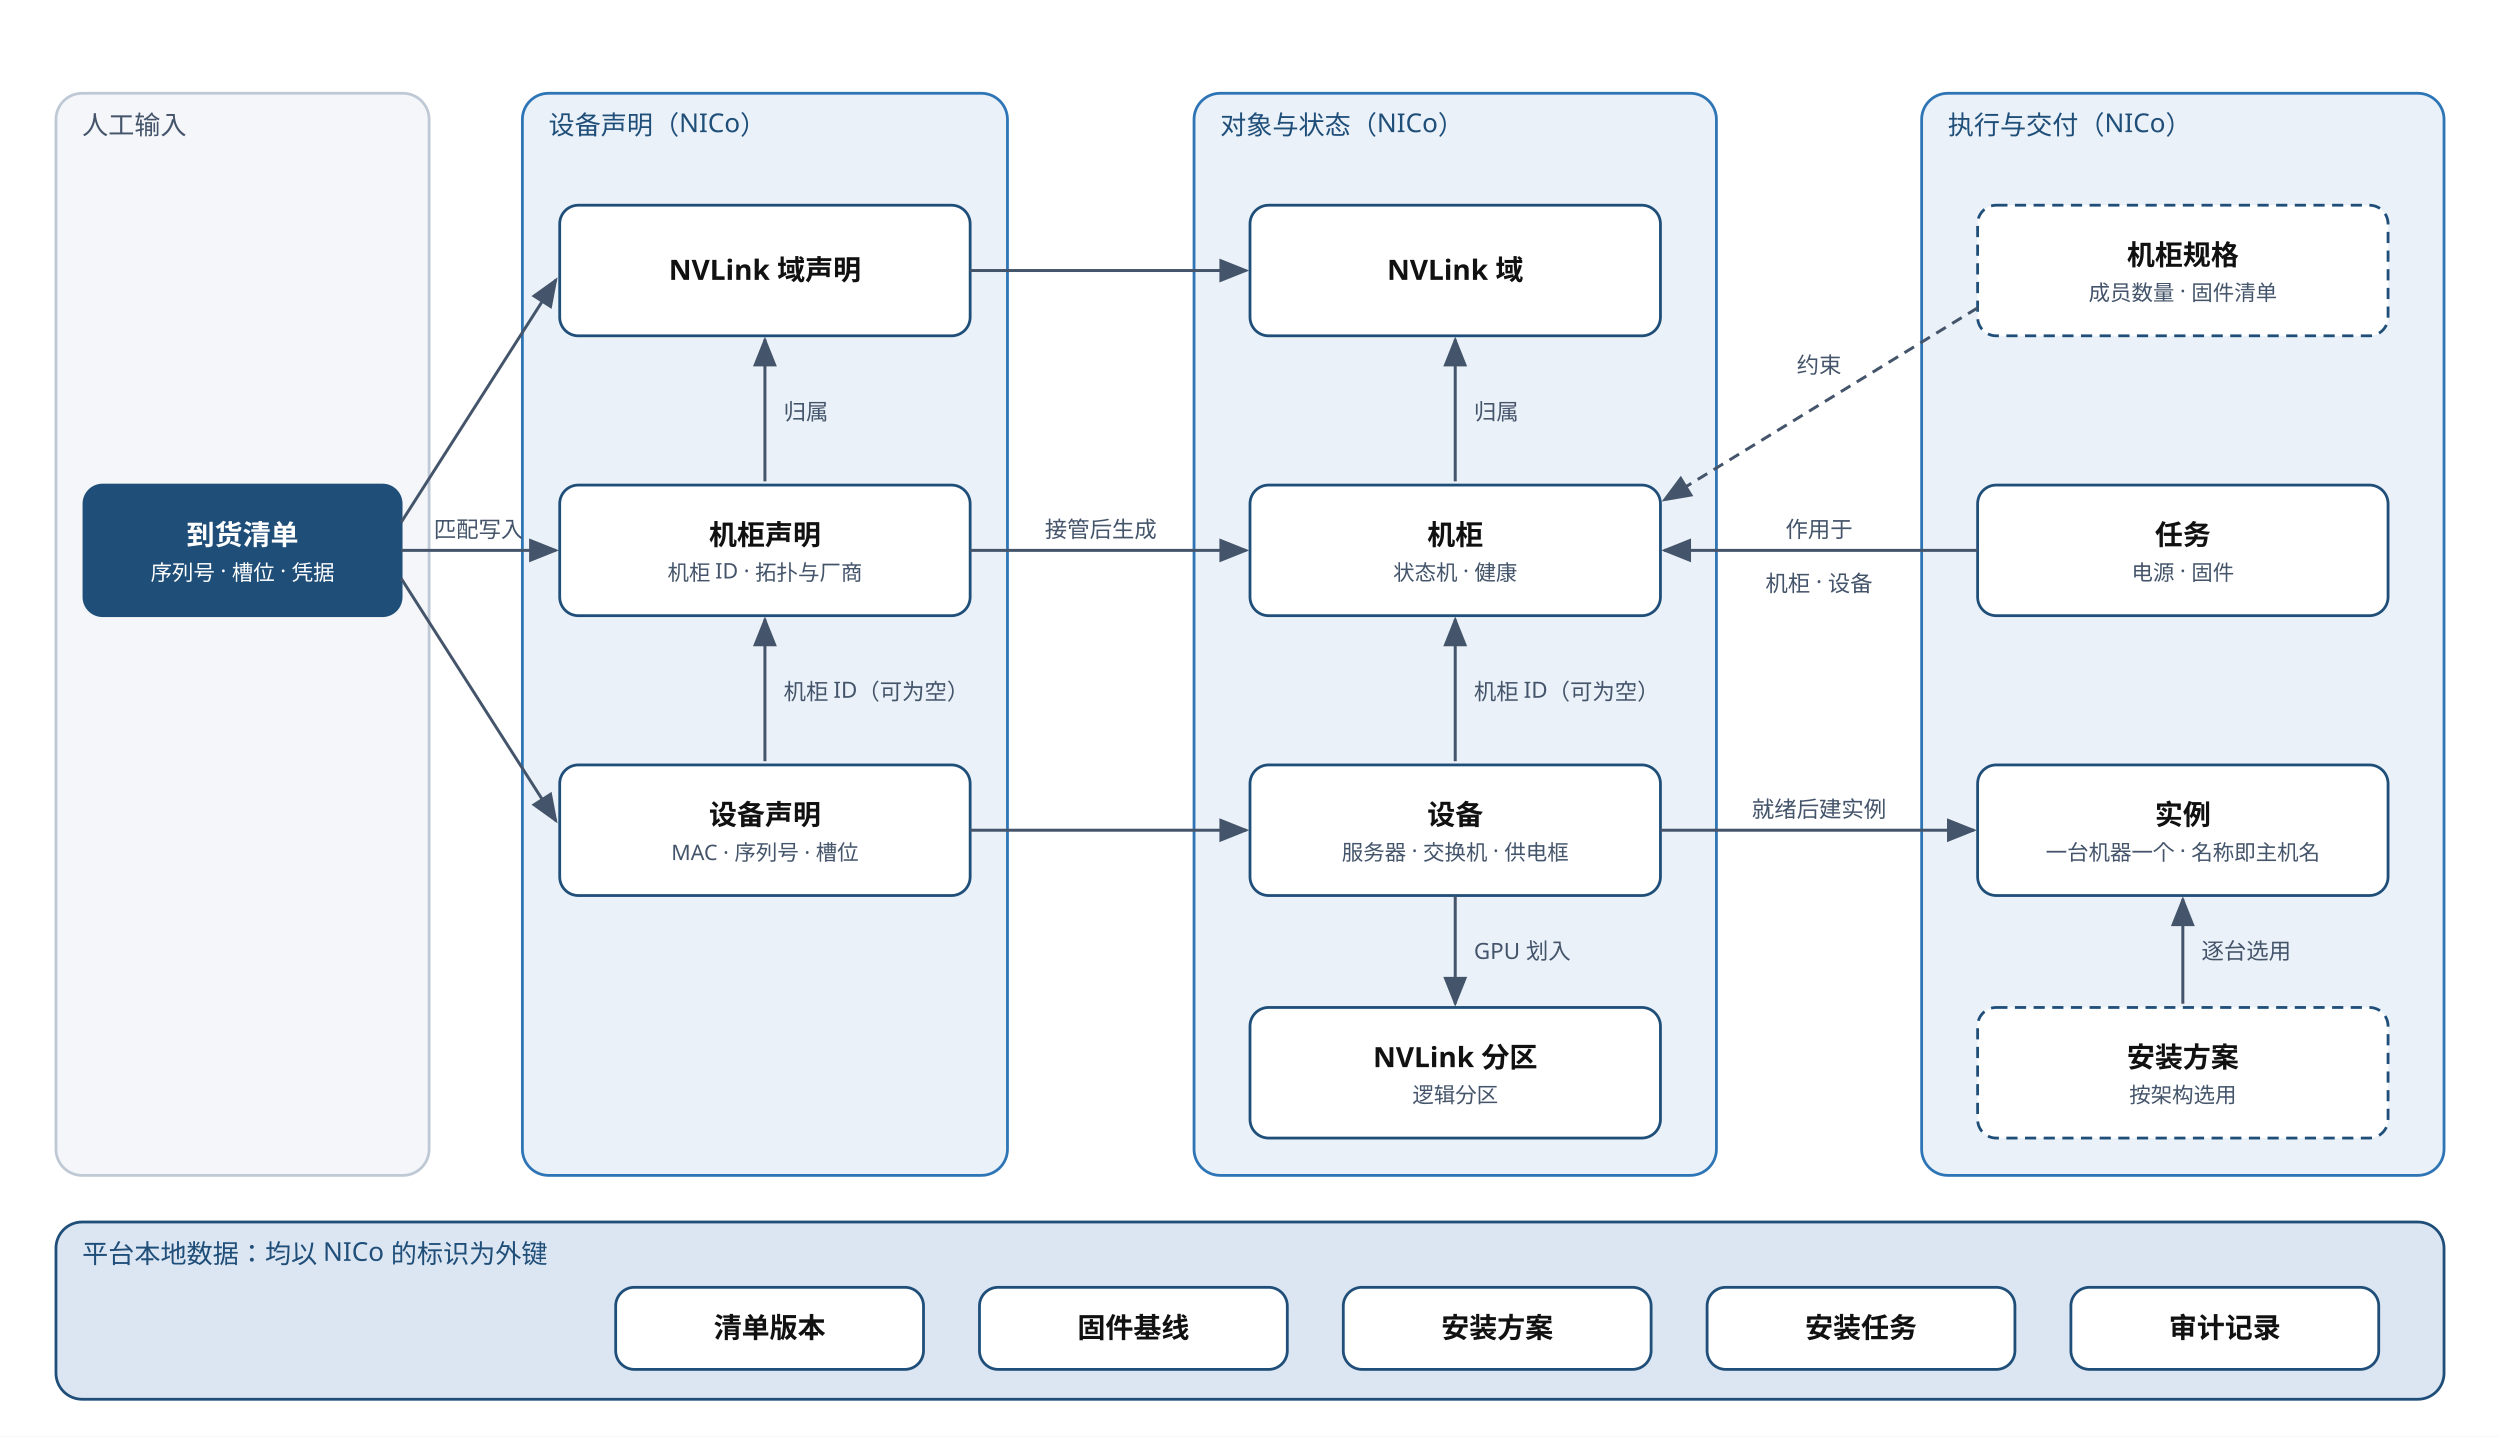
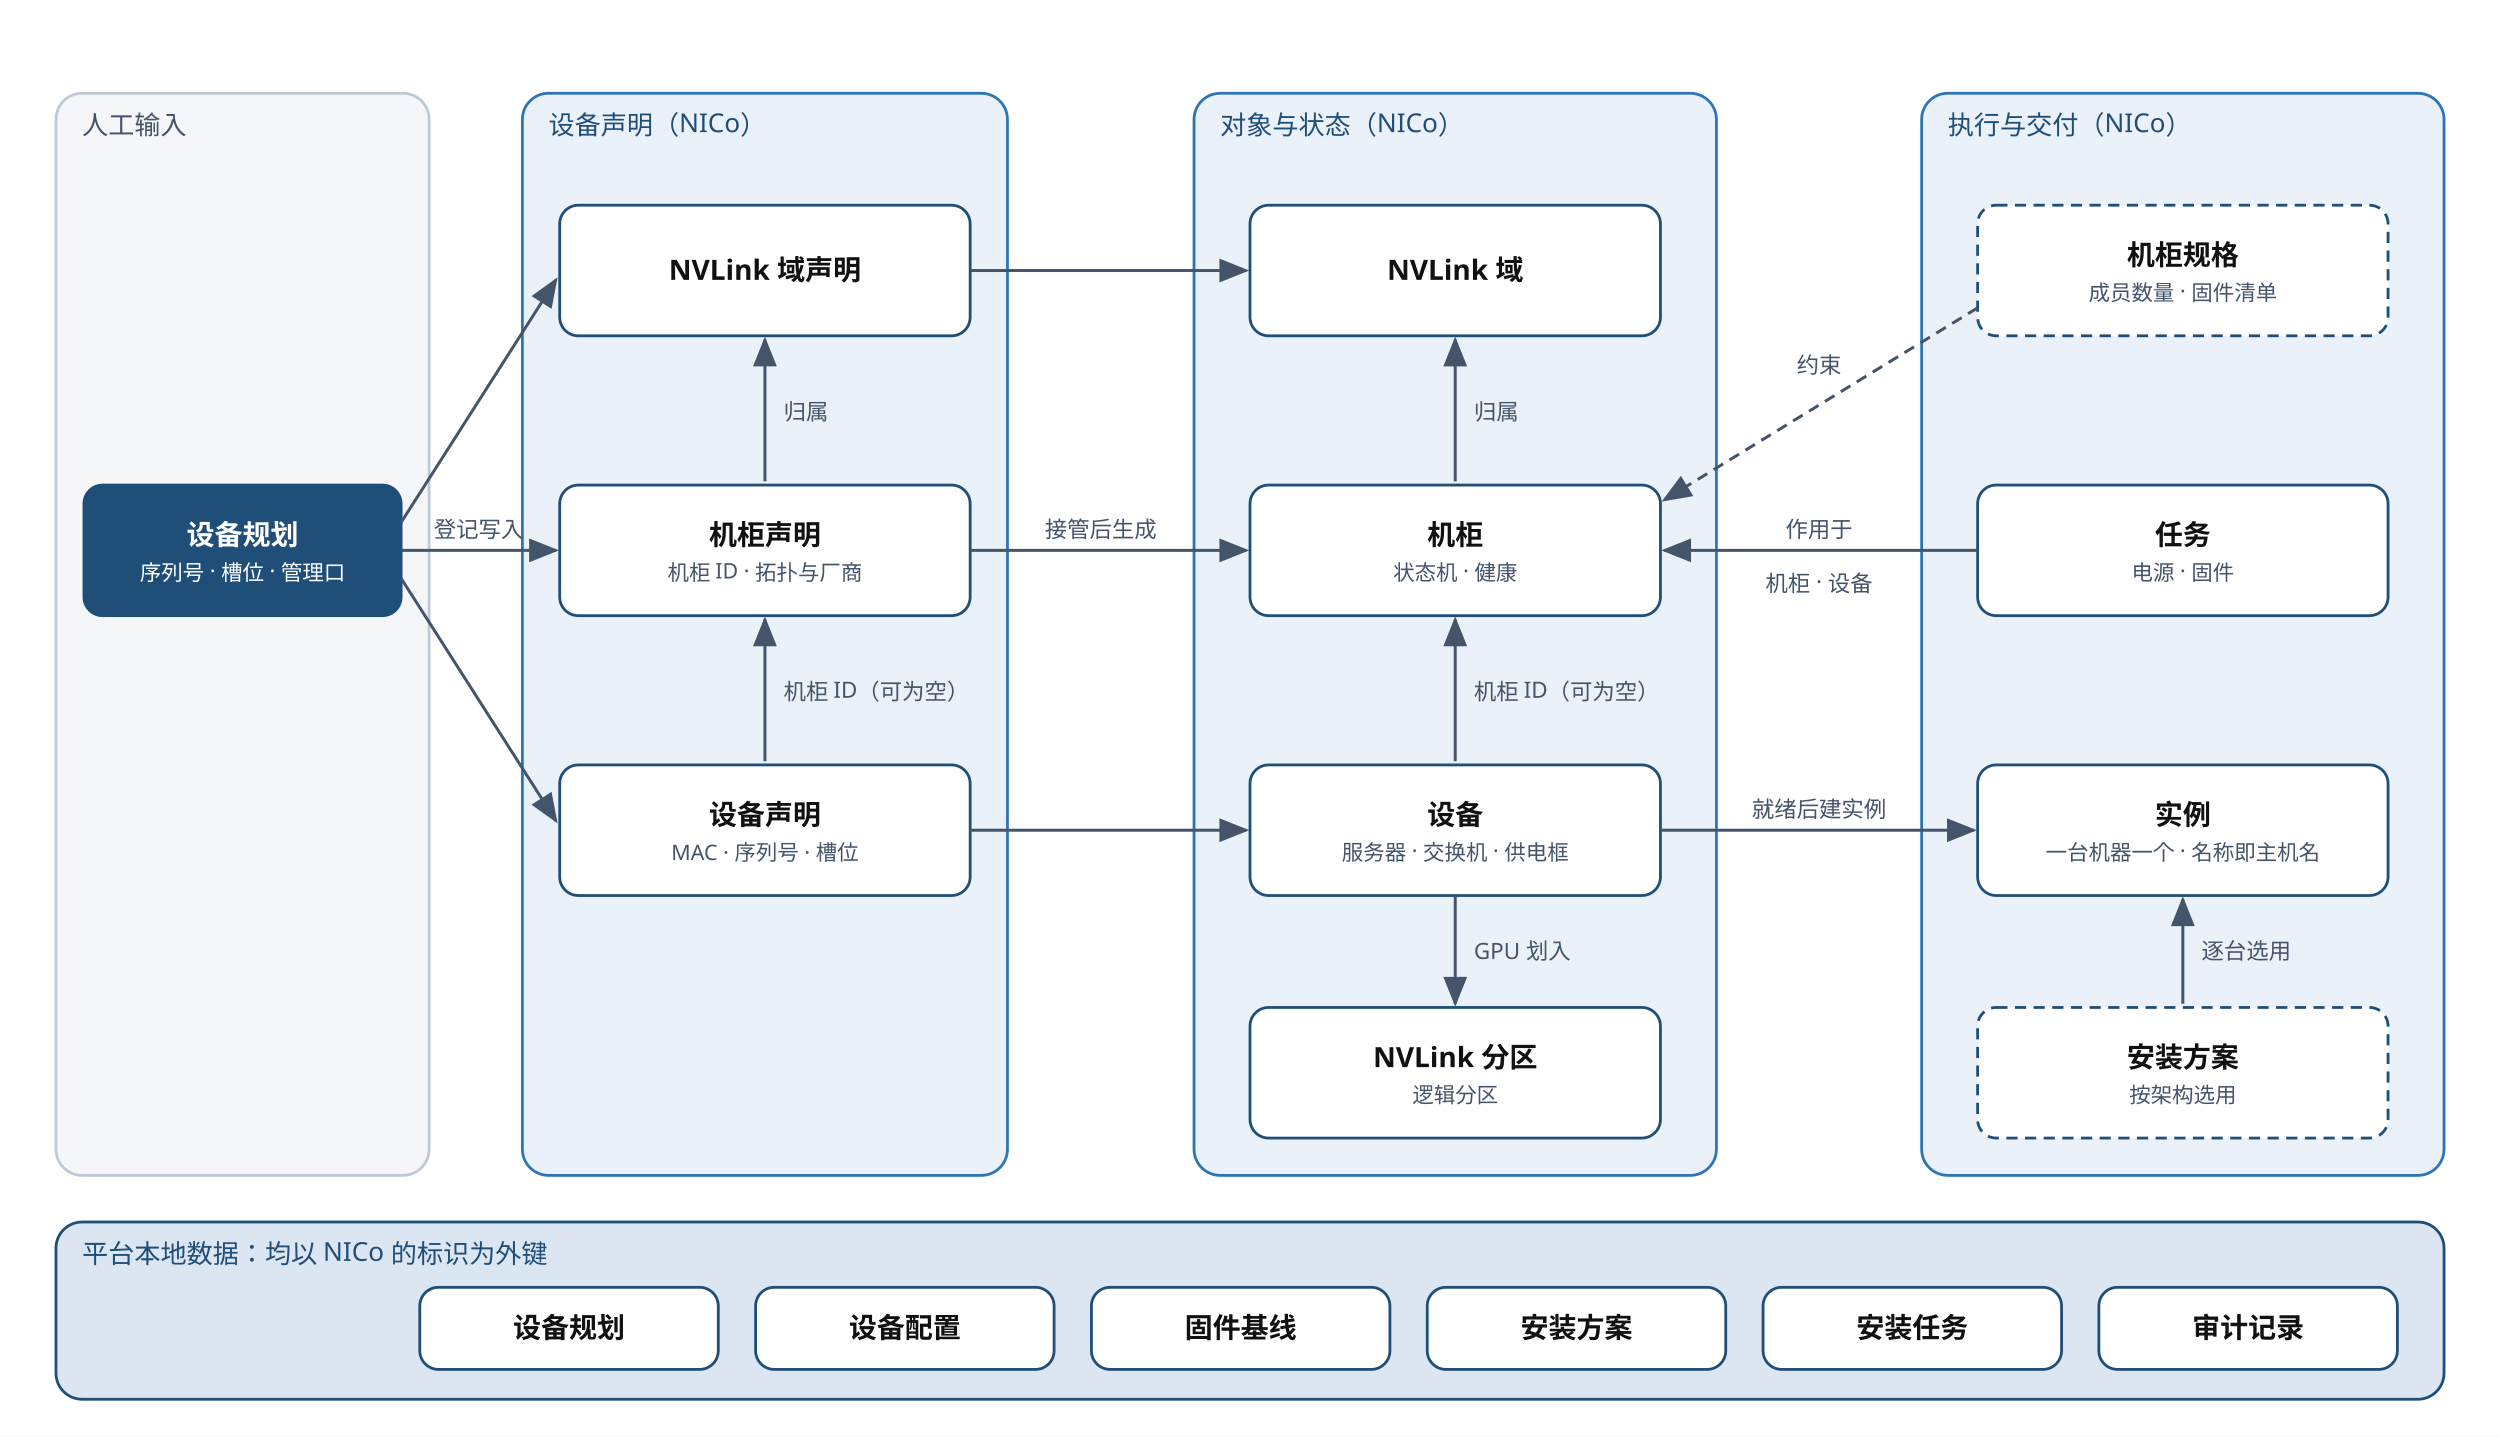
<svg xmlns="http://www.w3.org/2000/svg" width="1340" height="770" viewBox="0 0 1340 770" font-family="PingFang SC, Heiti SC, sans-serif">
  <defs>
    <marker id="ae" markerWidth="10" markerHeight="8" refX="9" refY="4" orient="auto">
      <path d="M0,0 L10,4 L0,8 z" fill="#44546A" />
    </marker>
  </defs>
  <rect width="1340" height="770" fill="white" />
  <rect x="30" y="50" width="200" height="580" rx="14" fill="#F4F6F9" stroke="#BFC9D6" stroke-width="1.5" />
  <text x="44" y="72" font-size="14" fill="#44546A">人工输入</text>
  <rect x="280" y="50" width="260" height="580" rx="14" fill="#EAF1F8" stroke="#2E75B6" stroke-width="1.5" />
  <text x="294" y="72" font-size="14" fill="#1F4E79">设备声明（NICo）</text>
  <rect x="640" y="50" width="280" height="580" rx="14" fill="#EAF1F8" stroke="#2E75B6" stroke-width="1.5" />
  <text x="654" y="72" font-size="14" fill="#1F4E79">对象与状态（NICo）</text>
  <rect x="1030" y="50" width="280" height="580" rx="14" fill="#EAF1F8" stroke="#2E75B6" stroke-width="1.5" />
  <text x="1044" y="72" font-size="14" fill="#1F4E79">执行与交付（NICo）</text>
  <rect x="30" y="655" width="1280" height="95" rx="14" fill="#DCE6F2" stroke="#1F4E79" stroke-width="1.5" />
  <text x="44" y="677" font-size="14" fill="#1F4E79">平台本地数据：均以 NICo 的标识为外键</text>
  <rect x="45" y="260" width="170" height="70" rx="10" fill="#1F4E79" stroke="#1F4E79" stroke-width="1.5" />
-   <text x="130.0" y="292.0" text-anchor="middle" font-size="15" font-weight="600" fill="#FFFFFF">到货清单</text>
-   <text x="130.0" y="311.0" text-anchor="middle" font-size="11.5" fill="#FFFFFF">序列号 · 槽位 · 凭据</text>
+   <text x="130.0" y="292.0" text-anchor="middle" font-size="15" font-weight="600" fill="#FFFFFF">设备规划</text>
+   <text x="130.0" y="311.0" text-anchor="middle" font-size="11.5" fill="#FFFFFF">序列号 · 槽位 · 管理口</text>
  <rect x="300" y="110" width="220" height="70" rx="10" fill="#FFFFFF" stroke="#1F4E79" stroke-width="1.5" />
  <text x="410.0" y="150.0" text-anchor="middle" font-size="15" font-weight="600" fill="#111111">NVLink 域声明</text>
  <rect x="300" y="260" width="220" height="70" rx="10" fill="#FFFFFF" stroke="#1F4E79" stroke-width="1.5" />
  <text x="410.0" y="292.0" text-anchor="middle" font-size="15" font-weight="600" fill="#111111">机柜声明</text>
  <text x="410.0" y="311.0" text-anchor="middle" font-size="11.5" fill="#44546A">机柜 ID · 拓扑与厂商</text>
  <rect x="300" y="410" width="220" height="70" rx="10" fill="#FFFFFF" stroke="#1F4E79" stroke-width="1.5" />
  <text x="410.0" y="442.0" text-anchor="middle" font-size="15" font-weight="600" fill="#111111">设备声明</text>
  <text x="410.0" y="461.0" text-anchor="middle" font-size="11.5" fill="#44546A">MAC · 序列号 · 槽位</text>
  <rect x="670" y="110" width="220" height="70" rx="10" fill="#FFFFFF" stroke="#1F4E79" stroke-width="1.5" />
  <text x="780.0" y="150.0" text-anchor="middle" font-size="15" font-weight="600" fill="#111111">NVLink 域</text>
  <rect x="670" y="260" width="220" height="70" rx="10" fill="#FFFFFF" stroke="#1F4E79" stroke-width="1.5" />
  <text x="780.0" y="292.0" text-anchor="middle" font-size="15" font-weight="600" fill="#111111">机柜</text>
  <text x="780.0" y="311.0" text-anchor="middle" font-size="11.5" fill="#44546A">状态机 · 健康</text>
  <rect x="670" y="410" width="220" height="70" rx="10" fill="#FFFFFF" stroke="#1F4E79" stroke-width="1.5" />
  <text x="780.0" y="442.0" text-anchor="middle" font-size="15" font-weight="600" fill="#111111">设备</text>
  <text x="780.0" y="461.0" text-anchor="middle" font-size="11.5" fill="#44546A">服务器 · 交换机 · 供电框</text>
  <rect x="670" y="540" width="220" height="70" rx="10" fill="#FFFFFF" stroke="#1F4E79" stroke-width="1.5" />
  <text x="780.0" y="572.0" text-anchor="middle" font-size="15" font-weight="600" fill="#111111">NVLink 分区</text>
  <text x="780.0" y="591.0" text-anchor="middle" font-size="11.5" fill="#44546A">逻辑分区</text>
  <rect x="1060" y="110" width="220" height="70" rx="10" fill="#FFFFFF" stroke="#1F4E79" stroke-width="1.5" stroke-dasharray="6,4" />
  <text x="1170.0" y="142.0" text-anchor="middle" font-size="15" font-weight="600" fill="#111111">机柜规格</text>
  <text x="1170.0" y="161.0" text-anchor="middle" font-size="11.5" fill="#44546A">成员数量 · 固件清单</text>
  <rect x="1060" y="260" width="220" height="70" rx="10" fill="#FFFFFF" stroke="#1F4E79" stroke-width="1.5" />
  <text x="1170.0" y="292.0" text-anchor="middle" font-size="15" font-weight="600" fill="#111111">任务</text>
  <text x="1170.0" y="311.0" text-anchor="middle" font-size="11.5" fill="#44546A">电源 · 固件</text>
  <rect x="1060" y="410" width="220" height="70" rx="10" fill="#FFFFFF" stroke="#1F4E79" stroke-width="1.5" />
  <text x="1170.0" y="442.0" text-anchor="middle" font-size="15" font-weight="600" fill="#111111">实例</text>
  <text x="1170.0" y="461.0" text-anchor="middle" font-size="11.5" fill="#44546A">一台机器一个 · 名称即主机名</text>
  <rect x="1060" y="540" width="220" height="70" rx="10" fill="#FFFFFF" stroke="#1F4E79" stroke-width="1.5" stroke-dasharray="6,4" />
  <text x="1170.0" y="572.0" text-anchor="middle" font-size="15" font-weight="600" fill="#111111">安装方案</text>
  <text x="1170.0" y="591.0" text-anchor="middle" font-size="11.5" fill="#44546A">按架构选用</text>
-   <rect x="330" y="690" width="165" height="44" rx="10" fill="#FFFFFF" stroke="#1F4E79" stroke-width="1.5" />
-   <text x="412.5" y="717.0" text-anchor="middle" font-size="15" font-weight="600" fill="#111111">清单版本</text>
-   <rect x="525" y="690" width="165" height="44" rx="10" fill="#FFFFFF" stroke="#1F4E79" stroke-width="1.5" />
-   <text x="607.5" y="717.0" text-anchor="middle" font-size="15" font-weight="600" fill="#111111">固件基线</text>
-   <rect x="720" y="690" width="165" height="44" rx="10" fill="#FFFFFF" stroke="#1F4E79" stroke-width="1.5" />
-   <text x="802.5" y="717.0" text-anchor="middle" font-size="15" font-weight="600" fill="#111111">安装方案</text>
-   <rect x="915" y="690" width="165" height="44" rx="10" fill="#FFFFFF" stroke="#1F4E79" stroke-width="1.5" />
-   <text x="997.5" y="717.0" text-anchor="middle" font-size="15" font-weight="600" fill="#111111">安装任务</text>
-   <rect x="1110" y="690" width="165" height="44" rx="10" fill="#FFFFFF" stroke="#1F4E79" stroke-width="1.5" />
-   <text x="1192.5" y="717.0" text-anchor="middle" font-size="15" font-weight="600" fill="#111111">审计记录</text>
+   <rect x="225" y="690" width="160" height="44" rx="10" fill="#FFFFFF" stroke="#1F4E79" stroke-width="1.5" />
+   <text x="305.0" y="717.0" text-anchor="middle" font-size="15" font-weight="600" fill="#111111">设备规划</text>
+   <rect x="405" y="690" width="160" height="44" rx="10" fill="#FFFFFF" stroke="#1F4E79" stroke-width="1.5" />
+   <text x="485.0" y="717.0" text-anchor="middle" font-size="15" font-weight="600" fill="#111111">设备配置</text>
+   <rect x="585" y="690" width="160" height="44" rx="10" fill="#FFFFFF" stroke="#1F4E79" stroke-width="1.5" />
+   <text x="665.0" y="717.0" text-anchor="middle" font-size="15" font-weight="600" fill="#111111">固件基线</text>
+   <rect x="765" y="690" width="160" height="44" rx="10" fill="#FFFFFF" stroke="#1F4E79" stroke-width="1.5" />
+   <text x="845.0" y="717.0" text-anchor="middle" font-size="15" font-weight="600" fill="#111111">安装方案</text>
+   <rect x="945" y="690" width="160" height="44" rx="10" fill="#FFFFFF" stroke="#1F4E79" stroke-width="1.5" />
+   <text x="1025.0" y="717.0" text-anchor="middle" font-size="15" font-weight="600" fill="#111111">安装任务</text>
+   <rect x="1125" y="690" width="160" height="44" rx="10" fill="#FFFFFF" stroke="#1F4E79" stroke-width="1.5" />
+   <text x="1205.0" y="717.0" text-anchor="middle" font-size="15" font-weight="600" fill="#111111">审计记录</text>
  <line x1="215" y1="280" x2="298" y2="150" stroke="#44546A" stroke-width="1.6" marker-end="url(#ae)" />
  <line x1="215" y1="295" x2="298" y2="295" stroke="#44546A" stroke-width="1.6" marker-end="url(#ae)" />
-   <text x="256.5" y="288.0" font-size="12" fill="#44546A" text-anchor="middle">匹配写入</text>
+   <text x="256.5" y="288.0" font-size="12" fill="#44546A" text-anchor="middle">登记写入</text>
  <line x1="215" y1="310" x2="298" y2="440" stroke="#44546A" stroke-width="1.6" marker-end="url(#ae)" />
  <line x1="410" y1="258" x2="410" y2="182" stroke="#44546A" stroke-width="1.6" marker-end="url(#ae)" />
  <text x="420" y="225" font-size="12" fill="#44546A" text-anchor="start">归属</text>
  <line x1="410" y1="408" x2="410" y2="332" stroke="#44546A" stroke-width="1.6" marker-end="url(#ae)" />
  <text x="420" y="375" font-size="12" fill="#44546A" text-anchor="start">机柜 ID（可为空）</text>
  <line x1="520" y1="145" x2="668" y2="145" stroke="#44546A" stroke-width="1.6" marker-end="url(#ae)" />
  <line x1="520" y1="295" x2="668" y2="295" stroke="#44546A" stroke-width="1.6" marker-end="url(#ae)" />
  <text x="590.0" y="288.0" font-size="12" fill="#44546A" text-anchor="middle">接管后生成</text>
  <line x1="520" y1="445" x2="668" y2="445" stroke="#44546A" stroke-width="1.6" marker-end="url(#ae)" />
  <line x1="780" y1="258" x2="780" y2="182" stroke="#44546A" stroke-width="1.6" marker-end="url(#ae)" />
  <text x="790" y="225" font-size="12" fill="#44546A" text-anchor="start">归属</text>
  <line x1="780" y1="408" x2="780" y2="332" stroke="#44546A" stroke-width="1.6" marker-end="url(#ae)" />
  <text x="790" y="375" font-size="12" fill="#44546A" text-anchor="start">机柜 ID（可为空）</text>
  <line x1="780" y1="480" x2="780" y2="538" stroke="#44546A" stroke-width="1.6" marker-end="url(#ae)" />
  <text x="790" y="514" font-size="12" fill="#44546A" text-anchor="start">GPU 划入</text>
  <line x1="1060" y1="165" x2="892" y2="268" stroke="#44546A" stroke-width="1.6" marker-end="url(#ae)" stroke-dasharray="6,4" />
  <text x="975.0" y="200" font-size="12" fill="#44546A" text-anchor="middle">约束</text>
  <line x1="1060" y1="295" x2="892" y2="295" stroke="#44546A" stroke-width="1.6" marker-end="url(#ae)" />
  <text x="975.0" y="288.0" font-size="12" fill="#44546A" text-anchor="middle">作用于</text>
  <text x="975.0" y="317" font-size="12" fill="#44546A" text-anchor="middle">机柜 · 设备</text>
  <line x1="890" y1="445" x2="1058" y2="445" stroke="#44546A" stroke-width="1.6" marker-end="url(#ae)" />
  <text x="975.0" y="438.0" font-size="12" fill="#44546A" text-anchor="middle">就绪后建实例</text>
  <line x1="1170" y1="538" x2="1170" y2="482" stroke="#44546A" stroke-width="1.6" marker-end="url(#ae)" />
  <text x="1180" y="514" font-size="12" fill="#44546A" text-anchor="start">逐台选用</text>
</svg>
